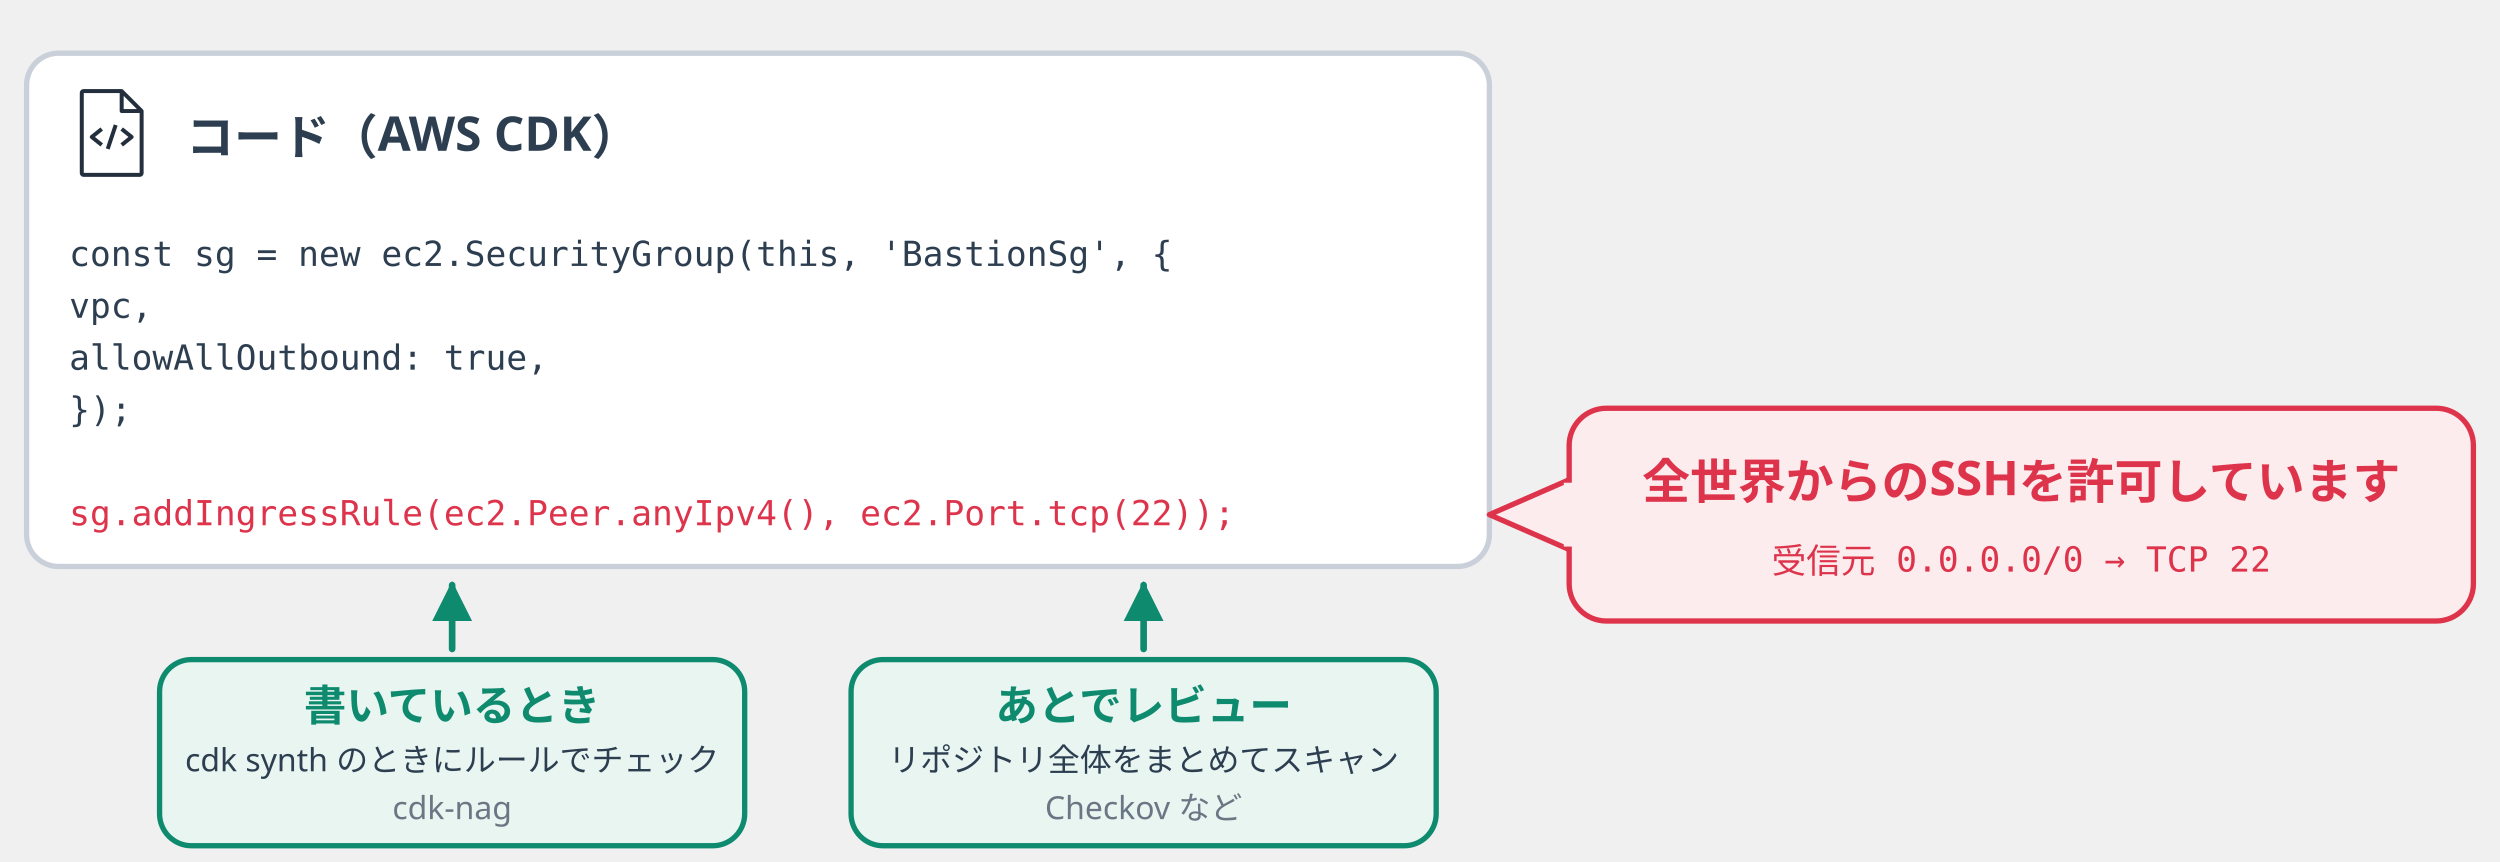
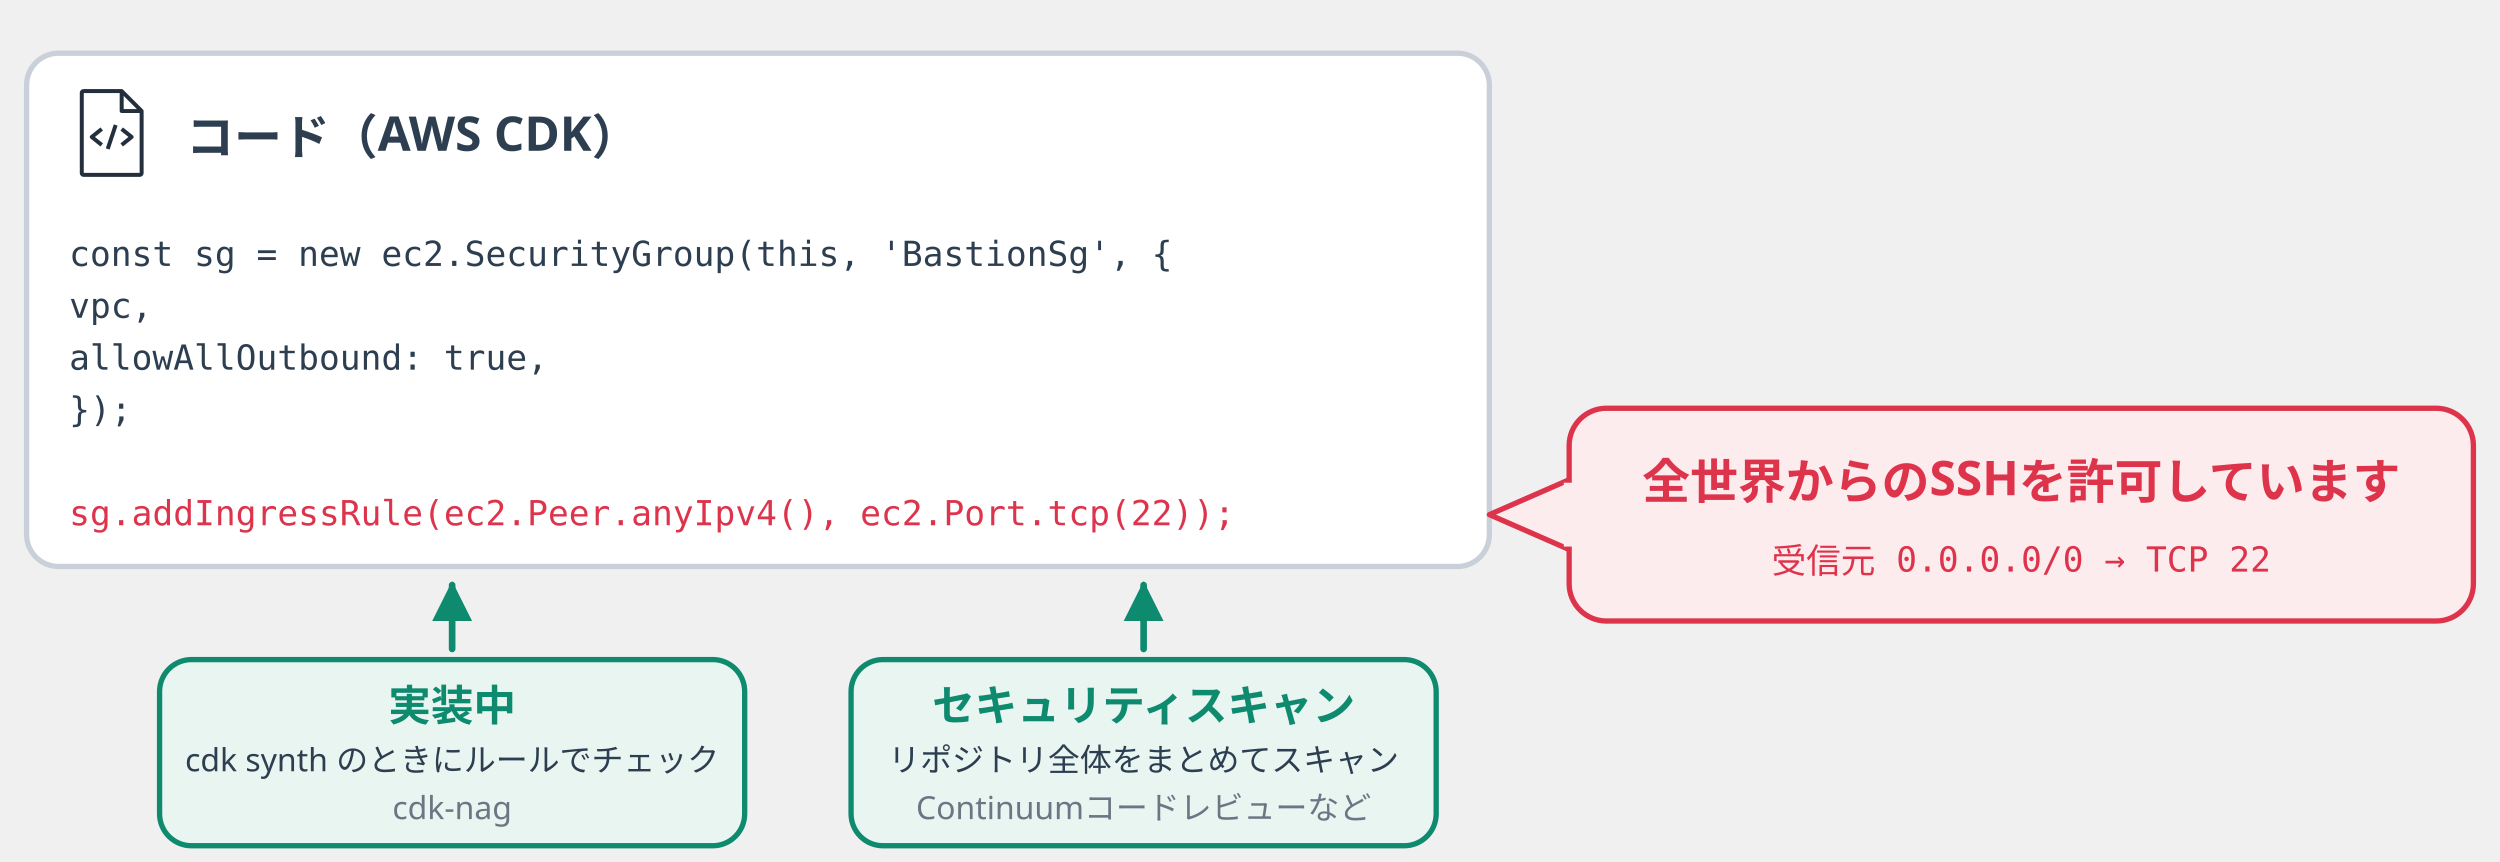
- <svg xmlns="http://www.w3.org/2000/svg" viewBox="0 0 940 324" width="100%" role="img" aria-label="セキュリティグループで22番ポートを0.0.0.0/0に開けているCDKのコードを、書いているときはcdk-nag、あとでレビューするときはCheckovなどでスキャンし、全世界からのSSHを許可していると指摘される">
+ <svg xmlns="http://www.w3.org/2000/svg" viewBox="0 0 940 324" width="100%" role="img" aria-label="セキュリティグループで22番ポートを0.0.0.0/0に開けているCDKのコードを、実装中はcdk-nag、セキュリティスキャンではContinuumコードレビューなどでスキャンし、全世界からのSSHを許可していると指摘される">
  <defs>
    <marker id="a-i" viewBox="0 0 10 10" refX="9" refY="5" markerWidth="6" markerHeight="6" orient="auto-start-reverse">
      <path d="M0,0 L10,5 L0,10 z" fill="#2c3e50" />
    </marker>
    <marker id="a-g" viewBox="0 0 10 10" refX="9" refY="5" markerWidth="6" markerHeight="6" orient="auto-start-reverse">
      <path d="M0,0 L10,5 L0,10 z" fill="#0E8A6E" />
    </marker>
    <marker id="a-r" viewBox="0 0 10 10" refX="9" refY="5" markerWidth="6" markerHeight="6" orient="auto-start-reverse">
      <path d="M0,0 L10,5 L0,10 z" fill="#DD344C" />
    </marker>
    <marker id="a-x" viewBox="0 0 10 10" refX="9" refY="5" markerWidth="6" markerHeight="6" orient="auto-start-reverse">
      <path d="M0,0 L10,5 L0,10 z" fill="#8a94a3" />
    </marker>
  </defs>
  <rect x="22" y="182.5" width="526" height="22" rx="4" fill="#fdecee" />
  <rect x="10" y="20" width="550" height="193.0" rx="12" fill="#ffffff" stroke="#c9d0d9" stroke-width="2" />
  <svg x="24" y="32" width="36" height="36" viewBox="0 0 48 48">
    <g id="code76-Icon-Resource/General-Resource/Res_Source-Code_48" stroke="none" stroke-width="1" fill="none" fill-rule="evenodd">
      <path d="M25.052,19.684 L26.948,20.317 L22.948,32.317 L21.052,31.684 L25.052,19.684 Z M34.625,25.22 C34.863,25.409 35,25.697 35,26 C35,26.304 34.863,26.592 34.625,26.781 L29.625,30.781 L28.375,29.22 L32.4,26 L28.375,22.781 L29.625,21.22 L34.625,25.22 Z M19.625,22.781 L15.601,26 L19.625,29.22 L18.375,30.781 L13.375,26.781 C13.138,26.592 13,26.304 13,26 C13,25.697 13.138,25.409 13.375,25.22 L18.375,21.22 L19.625,22.781 Z M10,44 L10.007,4 L28,4 L28,13 C28,13.552 28.448,14 29,14 L38,14 L38,44 L10,44 Z M30,5.414 L36.586,12 L30,12 L30,5.414 Z M39.707,12.293 L29.707,2.293 C29.52,2.105 29.266,2 29,2 L10,2 C8.823,2 8,2.822 8,4 L8,44 C8,45.14 8.86,46 10,46 L38,46 C39.141,46 40,45.14 40,44 L40,13 C40,12.734 39.895,12.48 39.707,12.293 L39.707,12.293 Z" id="code76-Fill-1" fill="#232F3D" />
    </g>
  </svg>
  <text x="70" y="58" font-family="'Noto Sans JP', 'Hiragino Sans', sans-serif" font-size="18" font-weight="bold" fill="#2c3e50" text-anchor="start">コード（AWS CDK）</text>
  <text x="26" y="100" font-family="'Fira Code', monospace" font-size="13" font-weight="normal" fill="#2c3e50" text-anchor="start">const sg = new ec2.SecurityGroup(this, 'BastionSg', {</text>
  <text x="26" y="119.5" font-family="'Fira Code', monospace" font-size="13" font-weight="normal" fill="#2c3e50" text-anchor="start">  vpc,</text>
  <text x="26" y="139.0" font-family="'Fira Code', monospace" font-size="13" font-weight="normal" fill="#2c3e50" text-anchor="start">  allowAllOutbound: true,</text>
  <text x="26" y="158.5" font-family="'Fira Code', monospace" font-size="13" font-weight="normal" fill="#2c3e50" text-anchor="start">});</text>
  <text x="26" y="197.5" font-family="'Fira Code', monospace" font-size="13" font-weight="normal" fill="#DD344C" text-anchor="start">sg.addIngressRule(ec2.Peer.anyIpv4(), ec2.Port.tcp(22));</text>
  <path d="M560,193.5 L592,179.5 L592,207.5 z" fill="#fdecee" stroke="#DD344C" stroke-width="2" stroke-linejoin="round" />
  <rect x="590" y="153.5" width="340" height="80" rx="14" fill="#fdecee" stroke="#DD344C" stroke-width="2" />
  <rect x="588" y="181.5" width="6" height="24" fill="#fdecee" />
  <text x="760" y="187.5" font-family="'Noto Sans JP', 'Hiragino Sans', sans-serif" font-size="18" font-weight="bold" fill="#DD344C" text-anchor="middle">全世界からのSSHを許可しています</text>
  <text x="760" y="215.5" font-family="'Fira Code', monospace" font-size="13" font-weight="normal" fill="#DD344C" text-anchor="middle">受信元 0.0.0.0/0 → TCP 22</text>
  <path d="M170,244 L170,220" fill="none" stroke="#0E8A6E" stroke-width="2.5" stroke-linejoin="round" stroke-linecap="round" marker-end="url(#a-g)" />
  <rect x="60" y="248" width="220" height="70" rx="12" fill="#e9f5f1" stroke="#0E8A6E" stroke-width="2" />
-   <text x="170" y="271" font-family="'Noto Sans JP', 'Hiragino Sans', sans-serif" font-size="16" font-weight="bold" fill="#0E8A6E" text-anchor="middle">書いているとき</text>
+   <text x="170" y="271" font-family="'Noto Sans JP', 'Hiragino Sans', sans-serif" font-size="16" font-weight="bold" fill="#0E8A6E" text-anchor="middle">実装中</text>
  <text x="170" y="290" font-family="'Noto Sans JP', 'Hiragino Sans', sans-serif" font-size="12" font-weight="normal" fill="#2c3e50" text-anchor="middle">cdk synth のときにルールでチェック</text>
  <text x="170" y="308" font-family="'Noto Sans JP', 'Hiragino Sans', sans-serif" font-size="12" font-weight="normal" fill="#6b7684" text-anchor="middle">cdk-nag</text>
  <path d="M430,244 L430,220" fill="none" stroke="#0E8A6E" stroke-width="2.5" stroke-linejoin="round" stroke-linecap="round" marker-end="url(#a-g)" />
  <rect x="320" y="248" width="220" height="70" rx="12" fill="#e9f5f1" stroke="#0E8A6E" stroke-width="2" />
-   <text x="430" y="271" font-family="'Noto Sans JP', 'Hiragino Sans', sans-serif" font-size="16" font-weight="bold" fill="#0E8A6E" text-anchor="middle">あとでレビュー</text>
+   <text x="430" y="271" font-family="'Noto Sans JP', 'Hiragino Sans', sans-serif" font-size="16" font-weight="bold" fill="#0E8A6E" text-anchor="middle">セキュリティスキャン</text>
  <text x="430" y="290" font-family="'Noto Sans JP', 'Hiragino Sans', sans-serif" font-size="12" font-weight="normal" fill="#2c3e50" text-anchor="middle">リポジトリ全体をまとめてスキャン</text>
-   <text x="430" y="308" font-family="'Noto Sans JP', 'Hiragino Sans', sans-serif" font-size="12" font-weight="normal" fill="#6b7684" text-anchor="middle">Checkov など</text>
+   <text x="430" y="308" font-family="'Noto Sans JP', 'Hiragino Sans', sans-serif" font-size="12" font-weight="normal" fill="#6b7684" text-anchor="middle">Continuumコードレビューなど</text>
</svg>
